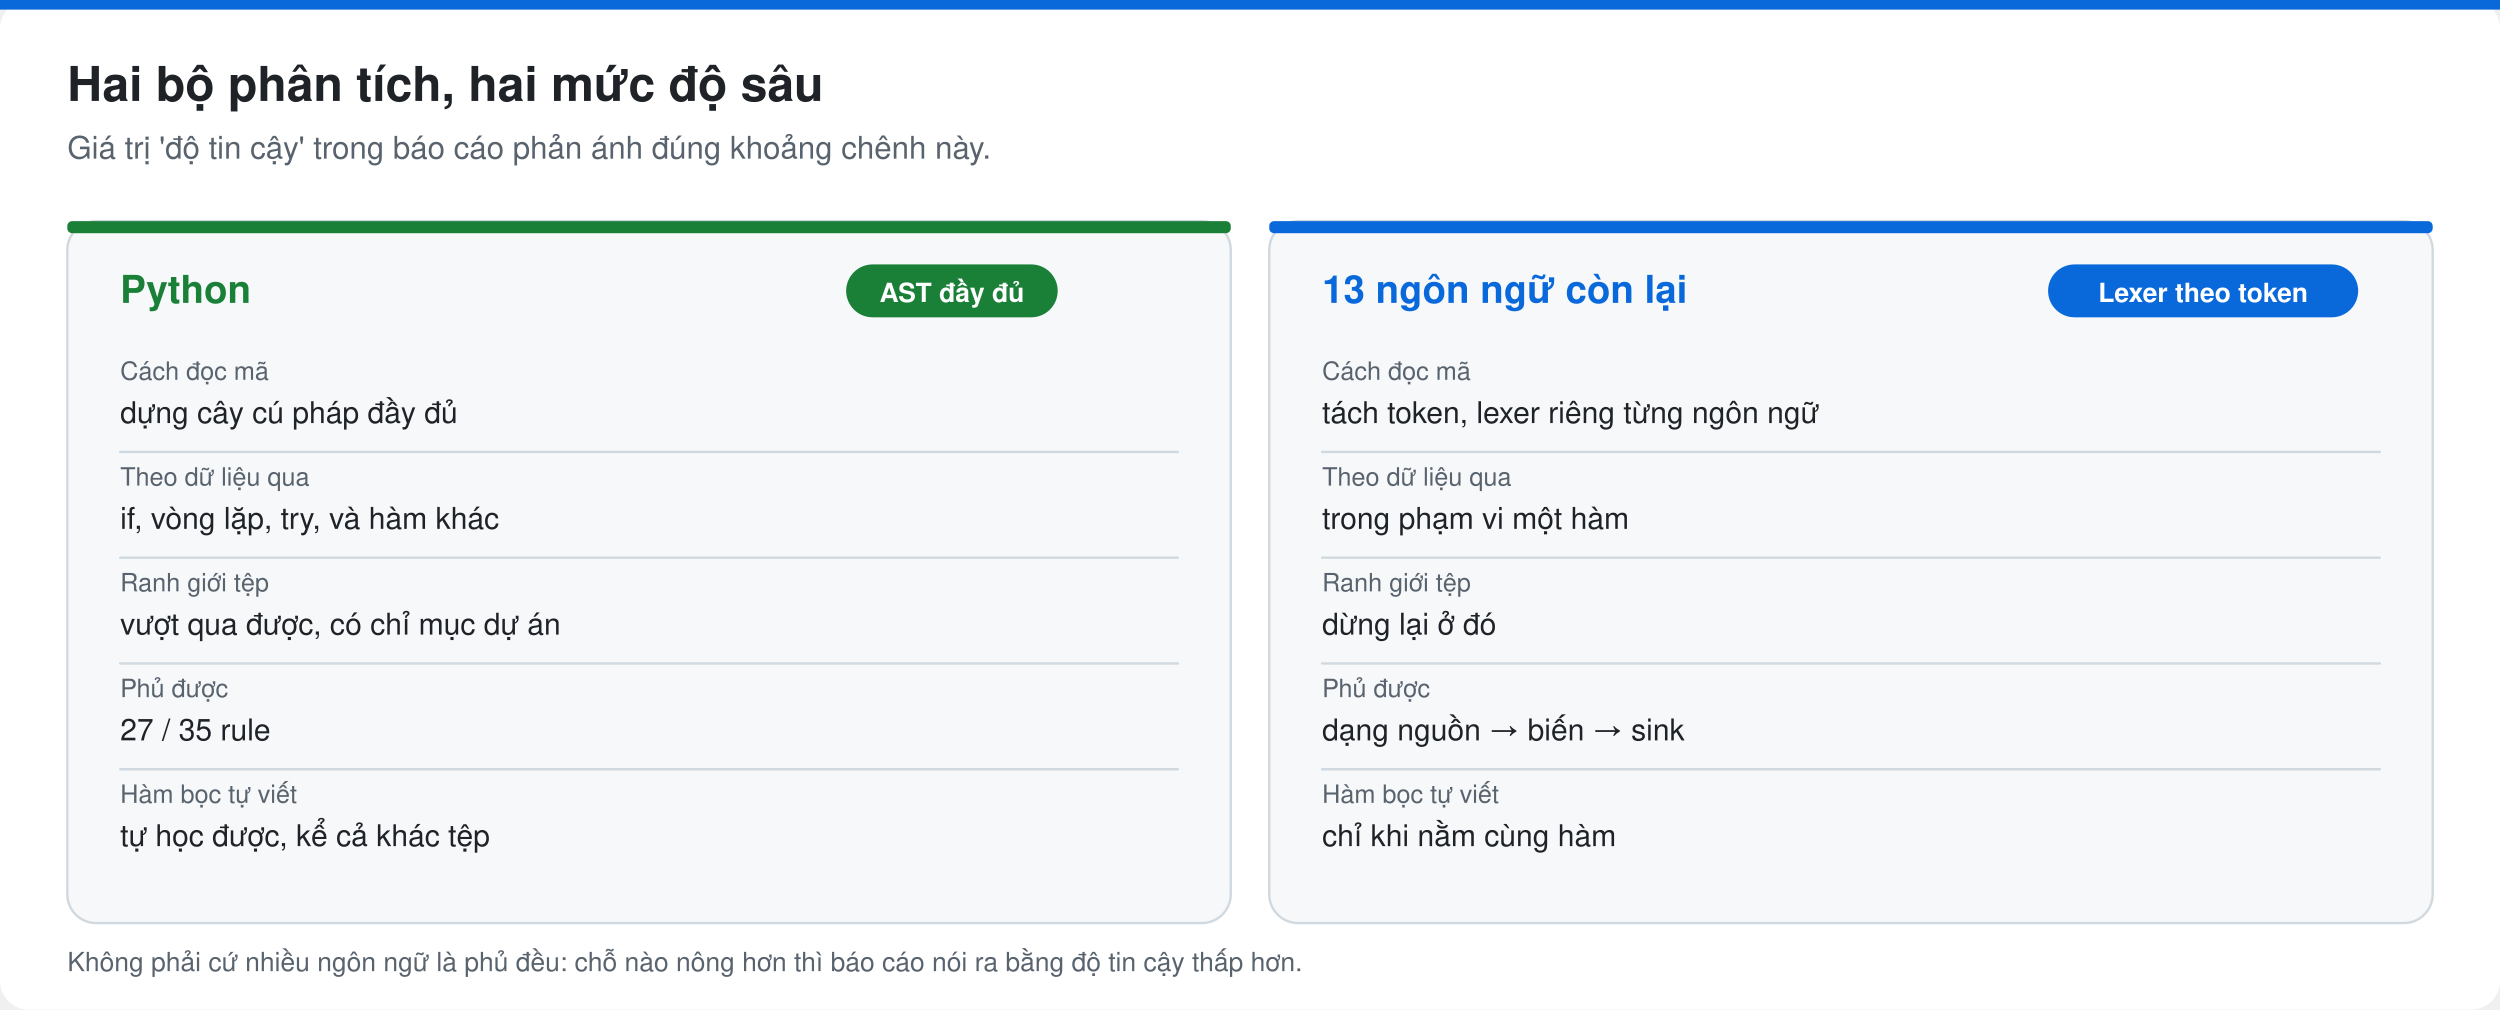
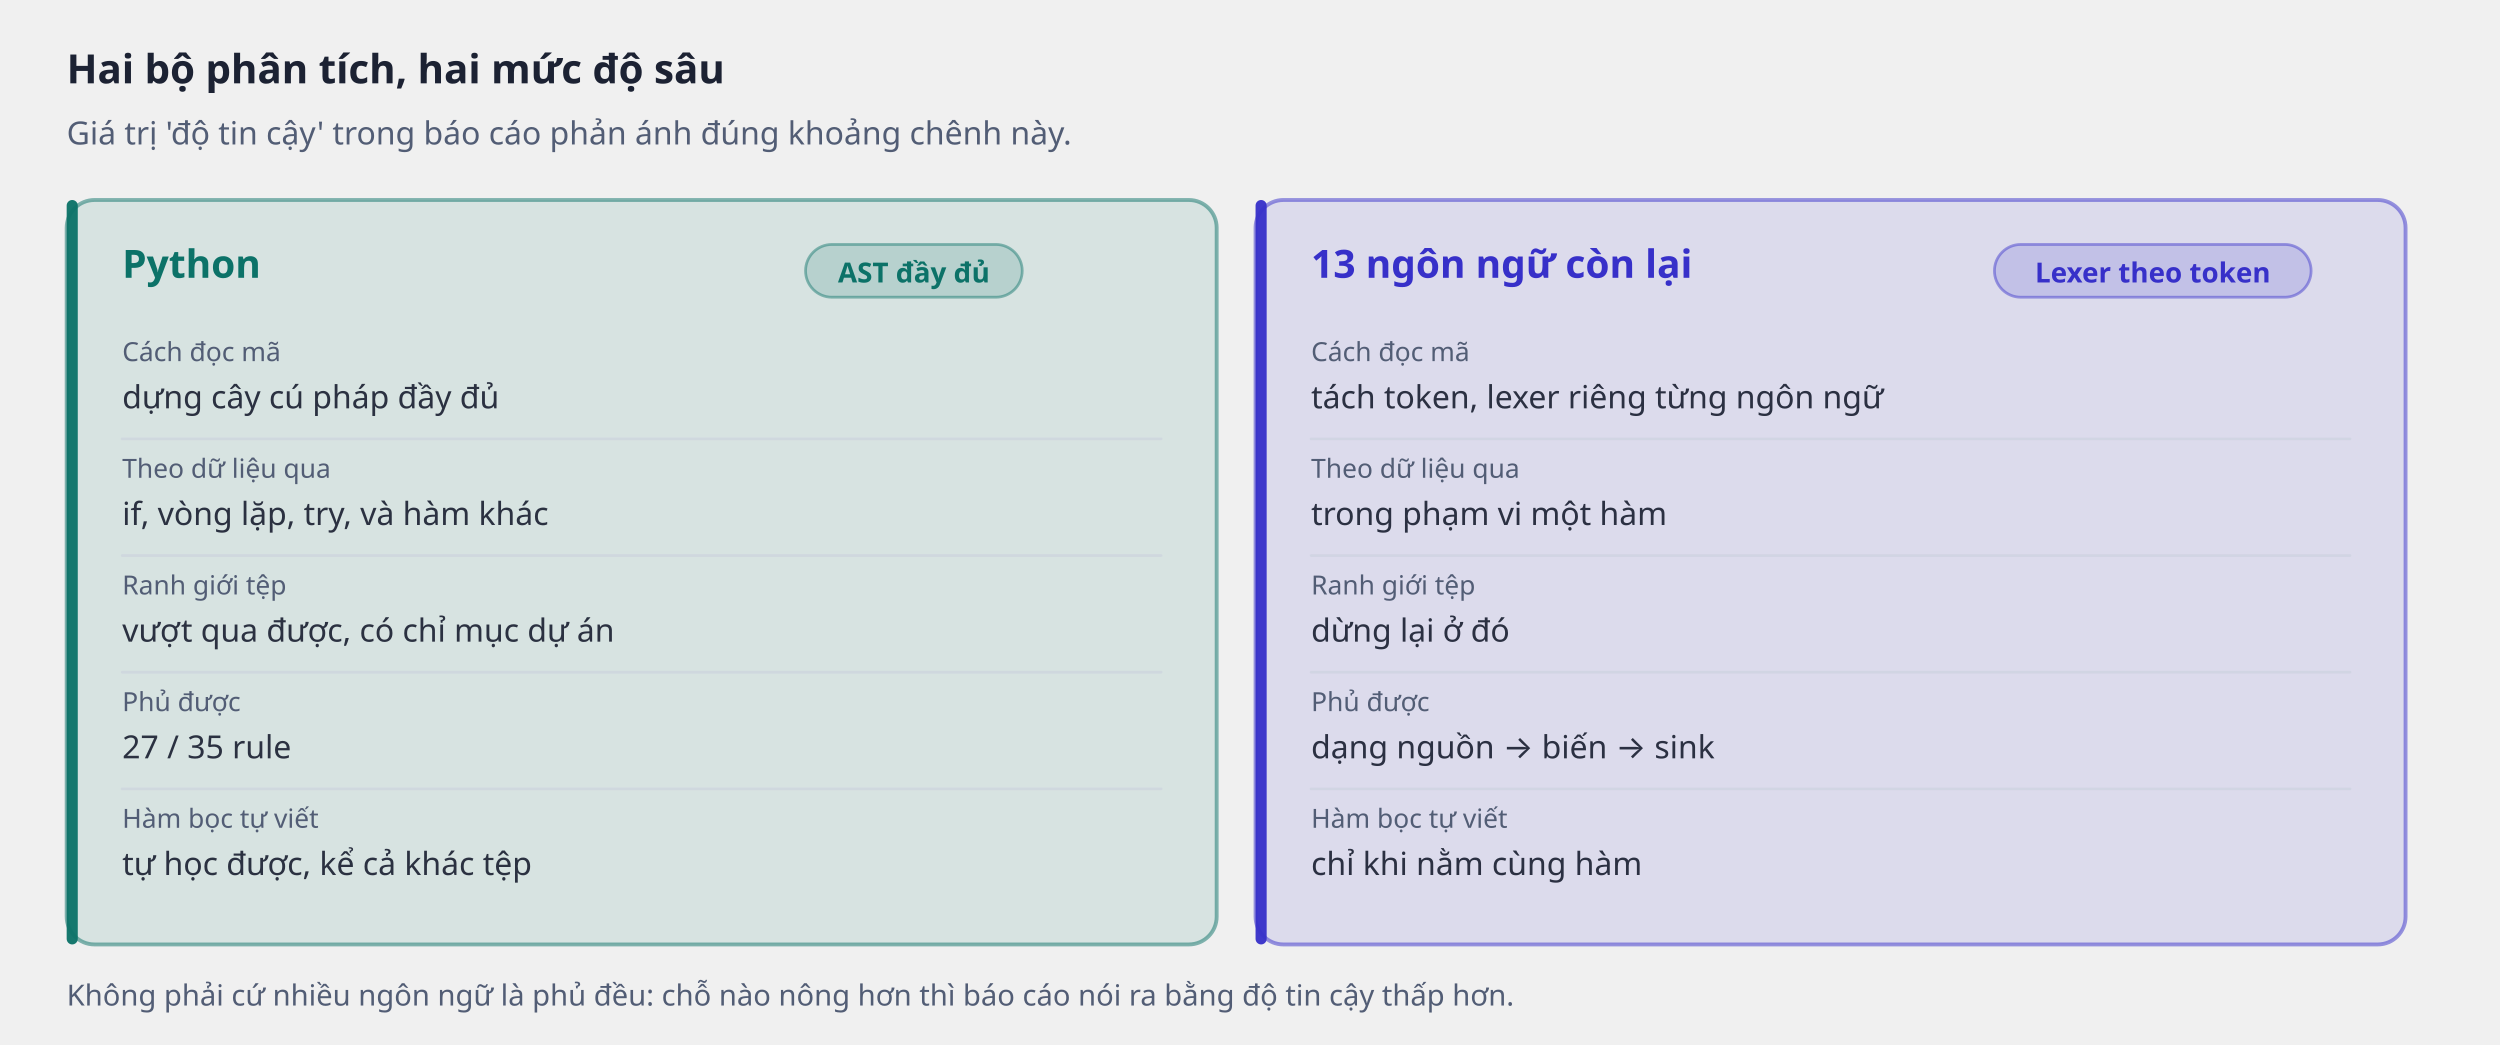
- <svg xmlns="http://www.w3.org/2000/svg" width="1040" height="420" viewBox="0 0 1040 420" role="img">
+ <svg xmlns="http://www.w3.org/2000/svg" viewBox="0 0 900 376" width="900" height="376" role="img">
  <defs>
-     <marker id="arrow-light" viewBox="0 0 10 10" refX="9" refY="5" markerWidth="6" markerHeight="6" orient="auto-start-reverse">
-       <path d="M 0 0 L 10 5 L 0 10 z" fill="#59636e" />
+     <marker id="alight" viewBox="0 0 10 10" refX="9" refY="5" markerWidth="6" markerHeight="6" orient="auto-start-reverse">
+       <path d="M 0 0 L 10 5 L 0 10 z" fill="#525d75" opacity="0.75" />
    </marker>
  </defs>
-   <rect width="1040" height="420" rx="12" fill="#ffffff" />
-   <rect x="0" y="0" width="1040" height="4" rx="0" fill="#0969da" />
-   <text x="28" y="42" font-family="'Segoe UI',system-ui,-apple-system,Helvetica,Arial,sans-serif" font-size="20" font-weight="700" fill="#1f2328" text-anchor="start">Hai bộ phân tích, hai mức độ sâu</text>
-   <text x="28" y="66" font-family="'Segoe UI',system-ui,-apple-system,Helvetica,Arial,sans-serif" font-size="13" font-weight="normal" fill="#59636e" text-anchor="start">Giá trị 'độ tin cậy' trong báo cáo phản ánh đúng khoảng chênh này.</text>
-   <rect x="28" y="92" width="484" height="292" rx="12" fill="#f6f8fa" stroke="#d1d9e0" stroke-width="1" />
-   <rect x="28" y="92" width="484" height="5" rx="2" fill="#1a7f37" />
-   <text x="50" y="126" font-family="'Segoe UI',system-ui,-apple-system,Helvetica,Arial,sans-serif" font-size="16" font-weight="700" fill="#1a7f37" text-anchor="start">Python</text>
-   <rect x="352" y="110" width="88" height="22" rx="11" fill="#1a7f37" />
-   <text x="396.0" y="125.62" font-family="'Segoe UI',system-ui,-apple-system,Helvetica,Arial,sans-serif" font-size="11" font-weight="600" fill="#ffffff" text-anchor="middle">AST đầy đủ</text>
-   <text x="50" y="158" font-family="'Segoe UI',system-ui,-apple-system,Helvetica,Arial,sans-serif" font-size="10.5" font-weight="normal" fill="#59636e" text-anchor="start">Cách đọc mã</text>
-   <text x="50" y="176" font-family="'Segoe UI',system-ui,-apple-system,Helvetica,Arial,sans-serif" font-size="12.5" font-weight="normal" fill="#1f2328" text-anchor="start">dựng cây cú pháp đầy đủ</text>
-   <line x1="50" y1="188" x2="490" y2="188" stroke="#d1d9e0" stroke-width="1" stroke-linecap="round" />
-   <text x="50" y="202" font-family="'Segoe UI',system-ui,-apple-system,Helvetica,Arial,sans-serif" font-size="10.5" font-weight="normal" fill="#59636e" text-anchor="start">Theo dữ liệu qua</text>
-   <text x="50" y="220" font-family="'Segoe UI',system-ui,-apple-system,Helvetica,Arial,sans-serif" font-size="12.5" font-weight="normal" fill="#1f2328" text-anchor="start">if, vòng lặp, try, và hàm khác</text>
-   <line x1="50" y1="232" x2="490" y2="232" stroke="#d1d9e0" stroke-width="1" stroke-linecap="round" />
-   <text x="50" y="246" font-family="'Segoe UI',system-ui,-apple-system,Helvetica,Arial,sans-serif" font-size="10.5" font-weight="normal" fill="#59636e" text-anchor="start">Ranh giới tệp</text>
-   <text x="50" y="264" font-family="'Segoe UI',system-ui,-apple-system,Helvetica,Arial,sans-serif" font-size="12.5" font-weight="normal" fill="#1f2328" text-anchor="start">vượt qua được, có chỉ mục dự án</text>
-   <line x1="50" y1="276" x2="490" y2="276" stroke="#d1d9e0" stroke-width="1" stroke-linecap="round" />
-   <text x="50" y="290" font-family="'Segoe UI',system-ui,-apple-system,Helvetica,Arial,sans-serif" font-size="10.5" font-weight="normal" fill="#59636e" text-anchor="start">Phủ được</text>
-   <text x="50" y="308" font-family="'Segoe UI',system-ui,-apple-system,Helvetica,Arial,sans-serif" font-size="12.5" font-weight="normal" fill="#1f2328" text-anchor="start">27 / 35 rule</text>
-   <line x1="50" y1="320" x2="490" y2="320" stroke="#d1d9e0" stroke-width="1" stroke-linecap="round" />
-   <text x="50" y="334" font-family="'Segoe UI',system-ui,-apple-system,Helvetica,Arial,sans-serif" font-size="10.5" font-weight="normal" fill="#59636e" text-anchor="start">Hàm bọc tự viết</text>
-   <text x="50" y="352" font-family="'Segoe UI',system-ui,-apple-system,Helvetica,Arial,sans-serif" font-size="12.5" font-weight="normal" fill="#1f2328" text-anchor="start">tự học được, kể cả khác tệp</text>
-   <rect x="528" y="92" width="484" height="292" rx="12" fill="#f6f8fa" stroke="#d1d9e0" stroke-width="1" />
-   <rect x="528" y="92" width="484" height="5" rx="2" fill="#0969da" />
-   <text x="550" y="126" font-family="'Segoe UI',system-ui,-apple-system,Helvetica,Arial,sans-serif" font-size="16" font-weight="700" fill="#0969da" text-anchor="start">13 ngôn ngữ còn lại</text>
-   <rect x="852" y="110" width="129" height="22" rx="11" fill="#0969da" />
-   <text x="916.5" y="125.62" font-family="'Segoe UI',system-ui,-apple-system,Helvetica,Arial,sans-serif" font-size="11" font-weight="600" fill="#ffffff" text-anchor="middle">Lexer theo token</text>
-   <text x="550" y="158" font-family="'Segoe UI',system-ui,-apple-system,Helvetica,Arial,sans-serif" font-size="10.5" font-weight="normal" fill="#59636e" text-anchor="start">Cách đọc mã</text>
-   <text x="550" y="176" font-family="'Segoe UI',system-ui,-apple-system,Helvetica,Arial,sans-serif" font-size="12.5" font-weight="normal" fill="#1f2328" text-anchor="start">tách token, lexer riêng từng ngôn ngữ</text>
-   <line x1="550" y1="188" x2="990" y2="188" stroke="#d1d9e0" stroke-width="1" stroke-linecap="round" />
-   <text x="550" y="202" font-family="'Segoe UI',system-ui,-apple-system,Helvetica,Arial,sans-serif" font-size="10.5" font-weight="normal" fill="#59636e" text-anchor="start">Theo dữ liệu qua</text>
-   <text x="550" y="220" font-family="'Segoe UI',system-ui,-apple-system,Helvetica,Arial,sans-serif" font-size="12.5" font-weight="normal" fill="#1f2328" text-anchor="start">trong phạm vi một hàm</text>
-   <line x1="550" y1="232" x2="990" y2="232" stroke="#d1d9e0" stroke-width="1" stroke-linecap="round" />
-   <text x="550" y="246" font-family="'Segoe UI',system-ui,-apple-system,Helvetica,Arial,sans-serif" font-size="10.5" font-weight="normal" fill="#59636e" text-anchor="start">Ranh giới tệp</text>
-   <text x="550" y="264" font-family="'Segoe UI',system-ui,-apple-system,Helvetica,Arial,sans-serif" font-size="12.5" font-weight="normal" fill="#1f2328" text-anchor="start">dừng lại ở đó</text>
-   <line x1="550" y1="276" x2="990" y2="276" stroke="#d1d9e0" stroke-width="1" stroke-linecap="round" />
-   <text x="550" y="290" font-family="'Segoe UI',system-ui,-apple-system,Helvetica,Arial,sans-serif" font-size="10.5" font-weight="normal" fill="#59636e" text-anchor="start">Phủ được</text>
-   <text x="550" y="308" font-family="'Segoe UI',system-ui,-apple-system,Helvetica,Arial,sans-serif" font-size="12.5" font-weight="normal" fill="#1f2328" text-anchor="start">dạng nguồn → biến → sink</text>
-   <line x1="550" y1="320" x2="990" y2="320" stroke="#d1d9e0" stroke-width="1" stroke-linecap="round" />
-   <text x="550" y="334" font-family="'Segoe UI',system-ui,-apple-system,Helvetica,Arial,sans-serif" font-size="10.5" font-weight="normal" fill="#59636e" text-anchor="start">Hàm bọc tự viết</text>
-   <text x="550" y="352" font-family="'Segoe UI',system-ui,-apple-system,Helvetica,Arial,sans-serif" font-size="12.5" font-weight="normal" fill="#1f2328" text-anchor="start">chỉ khi nằm cùng hàm</text>
-   <text x="28" y="404" font-family="'Segoe UI',system-ui,-apple-system,Helvetica,Arial,sans-serif" font-size="11" font-weight="normal" fill="#59636e" text-anchor="start">Không phải cứ nhiều ngôn ngữ là phủ đều: chỗ nào nông hơn thì báo cáo nói ra bằng độ tin cậy thấp hơn.</text>
+   <text x="24" y="30" font-family="Segoe UI, system-ui, -apple-system, sans-serif" font-size="14.5" fill="#1c2233" text-anchor="start" font-weight="700">Hai bộ phân tích, hai mức độ sâu</text>
+   <text x="24" y="52" font-family="Segoe UI, system-ui, -apple-system, sans-serif" font-size="11.5" fill="#525d75" text-anchor="start" font-weight="400">Giá trị 'độ tin cậy' trong báo cáo phản ánh đúng khoảng chênh này.</text>
+   <rect x="24" y="72" width="414" height="268" rx="10" fill="#0c7268" opacity="0.11" />
+   <rect x="24" y="72" width="414" height="268" rx="10" fill="none" stroke="#0c7268" stroke-width="1.4" opacity="0.50" />
+   <rect x="24" y="72" width="4" height="268" rx="2" fill="#0c7268" opacity="0.95" />
+   <text x="44" y="100" font-family="Segoe UI, system-ui, -apple-system, sans-serif" font-size="14" fill="#0c7268" text-anchor="start" font-weight="700">Python</text>
+   <rect x="290" y="88" width="78" height="19" rx="9.5" fill="#0c7268" opacity="0.16" />
+   <rect x="290" y="88" width="78" height="19" rx="9.5" fill="none" stroke="#0c7268" stroke-width="1" opacity="0.45" />
+   <text x="329" y="101.7" font-family="Segoe UI, system-ui, -apple-system, sans-serif" font-size="10" fill="#0c7268" text-anchor="middle" font-weight="700">AST đầy đủ</text>
+   <text x="44" y="130" font-family="Segoe UI, system-ui, -apple-system, sans-serif" font-size="9.5" fill="#525d75" text-anchor="start" font-weight="400">Cách đọc mã</text>
+   <text x="44" y="147" font-family="Segoe UI, system-ui, -apple-system, sans-serif" font-size="11.5" fill="#1c2233" text-anchor="start" font-weight="400" opacity="0.92">dựng cây cú pháp đầy đủ</text>
+   <line x1="44" y1="158" x2="418" y2="158" stroke="#c9cfdd" stroke-width="1" stroke-linecap="round" opacity="0.55" />
+   <text x="44" y="172" font-family="Segoe UI, system-ui, -apple-system, sans-serif" font-size="9.5" fill="#525d75" text-anchor="start" font-weight="400">Theo dữ liệu qua</text>
+   <text x="44" y="189" font-family="Segoe UI, system-ui, -apple-system, sans-serif" font-size="11.5" fill="#1c2233" text-anchor="start" font-weight="400" opacity="0.92">if, vòng lặp, try, và hàm khác</text>
+   <line x1="44" y1="200" x2="418" y2="200" stroke="#c9cfdd" stroke-width="1" stroke-linecap="round" opacity="0.55" />
+   <text x="44" y="214" font-family="Segoe UI, system-ui, -apple-system, sans-serif" font-size="9.5" fill="#525d75" text-anchor="start" font-weight="400">Ranh giới tệp</text>
+   <text x="44" y="231" font-family="Segoe UI, system-ui, -apple-system, sans-serif" font-size="11.5" fill="#1c2233" text-anchor="start" font-weight="400" opacity="0.92">vượt qua được, có chỉ mục dự án</text>
+   <line x1="44" y1="242" x2="418" y2="242" stroke="#c9cfdd" stroke-width="1" stroke-linecap="round" opacity="0.55" />
+   <text x="44" y="256" font-family="Segoe UI, system-ui, -apple-system, sans-serif" font-size="9.5" fill="#525d75" text-anchor="start" font-weight="400">Phủ được</text>
+   <text x="44" y="273" font-family="Segoe UI, system-ui, -apple-system, sans-serif" font-size="11.5" fill="#1c2233" text-anchor="start" font-weight="400" opacity="0.92">27 / 35 rule</text>
+   <line x1="44" y1="284" x2="418" y2="284" stroke="#c9cfdd" stroke-width="1" stroke-linecap="round" opacity="0.55" />
+   <text x="44" y="298" font-family="Segoe UI, system-ui, -apple-system, sans-serif" font-size="9.5" fill="#525d75" text-anchor="start" font-weight="400">Hàm bọc tự viết</text>
+   <text x="44" y="315" font-family="Segoe UI, system-ui, -apple-system, sans-serif" font-size="11.5" fill="#1c2233" text-anchor="start" font-weight="400" opacity="0.92">tự học được, kể cả khác tệp</text>
+   <rect x="452" y="72" width="414" height="268" rx="10" fill="#3730c9" opacity="0.11" />
+   <rect x="452" y="72" width="414" height="268" rx="10" fill="none" stroke="#3730c9" stroke-width="1.4" opacity="0.50" />
+   <rect x="452" y="72" width="4" height="268" rx="2" fill="#3730c9" opacity="0.95" />
+   <text x="472" y="100" font-family="Segoe UI, system-ui, -apple-system, sans-serif" font-size="14" fill="#3730c9" text-anchor="start" font-weight="700">13 ngôn ngữ còn lại</text>
+   <rect x="718" y="88" width="114" height="19" rx="9.5" fill="#3730c9" opacity="0.16" />
+   <rect x="718" y="88" width="114" height="19" rx="9.5" fill="none" stroke="#3730c9" stroke-width="1" opacity="0.45" />
+   <text x="775" y="101.7" font-family="Segoe UI, system-ui, -apple-system, sans-serif" font-size="10" fill="#3730c9" text-anchor="middle" font-weight="700">Lexer theo token</text>
+   <text x="472" y="130" font-family="Segoe UI, system-ui, -apple-system, sans-serif" font-size="9.5" fill="#525d75" text-anchor="start" font-weight="400">Cách đọc mã</text>
+   <text x="472" y="147" font-family="Segoe UI, system-ui, -apple-system, sans-serif" font-size="11.5" fill="#1c2233" text-anchor="start" font-weight="400" opacity="0.92">tách token, lexer riêng từng ngôn ngữ</text>
+   <line x1="472" y1="158" x2="846" y2="158" stroke="#c9cfdd" stroke-width="1" stroke-linecap="round" opacity="0.55" />
+   <text x="472" y="172" font-family="Segoe UI, system-ui, -apple-system, sans-serif" font-size="9.5" fill="#525d75" text-anchor="start" font-weight="400">Theo dữ liệu qua</text>
+   <text x="472" y="189" font-family="Segoe UI, system-ui, -apple-system, sans-serif" font-size="11.5" fill="#1c2233" text-anchor="start" font-weight="400" opacity="0.92">trong phạm vi một hàm</text>
+   <line x1="472" y1="200" x2="846" y2="200" stroke="#c9cfdd" stroke-width="1" stroke-linecap="round" opacity="0.55" />
+   <text x="472" y="214" font-family="Segoe UI, system-ui, -apple-system, sans-serif" font-size="9.5" fill="#525d75" text-anchor="start" font-weight="400">Ranh giới tệp</text>
+   <text x="472" y="231" font-family="Segoe UI, system-ui, -apple-system, sans-serif" font-size="11.5" fill="#1c2233" text-anchor="start" font-weight="400" opacity="0.92">dừng lại ở đó</text>
+   <line x1="472" y1="242" x2="846" y2="242" stroke="#c9cfdd" stroke-width="1" stroke-linecap="round" opacity="0.55" />
+   <text x="472" y="256" font-family="Segoe UI, system-ui, -apple-system, sans-serif" font-size="9.5" fill="#525d75" text-anchor="start" font-weight="400">Phủ được</text>
+   <text x="472" y="273" font-family="Segoe UI, system-ui, -apple-system, sans-serif" font-size="11.5" fill="#1c2233" text-anchor="start" font-weight="400" opacity="0.92">dạng nguồn → biến → sink</text>
+   <line x1="472" y1="284" x2="846" y2="284" stroke="#c9cfdd" stroke-width="1" stroke-linecap="round" opacity="0.55" />
+   <text x="472" y="298" font-family="Segoe UI, system-ui, -apple-system, sans-serif" font-size="9.5" fill="#525d75" text-anchor="start" font-weight="400">Hàm bọc tự viết</text>
+   <text x="472" y="315" font-family="Segoe UI, system-ui, -apple-system, sans-serif" font-size="11.5" fill="#1c2233" text-anchor="start" font-weight="400" opacity="0.92">chỉ khi nằm cùng hàm</text>
+   <text x="24" y="362" font-family="Segoe UI, system-ui, -apple-system, sans-serif" font-size="10.5" fill="#525d75" text-anchor="start" font-weight="400">Không phải cứ nhiều ngôn ngữ là phủ đều: chỗ nào nông hơn thì báo cáo nói ra bằng độ tin cậy thấp hơn.</text>
</svg>
